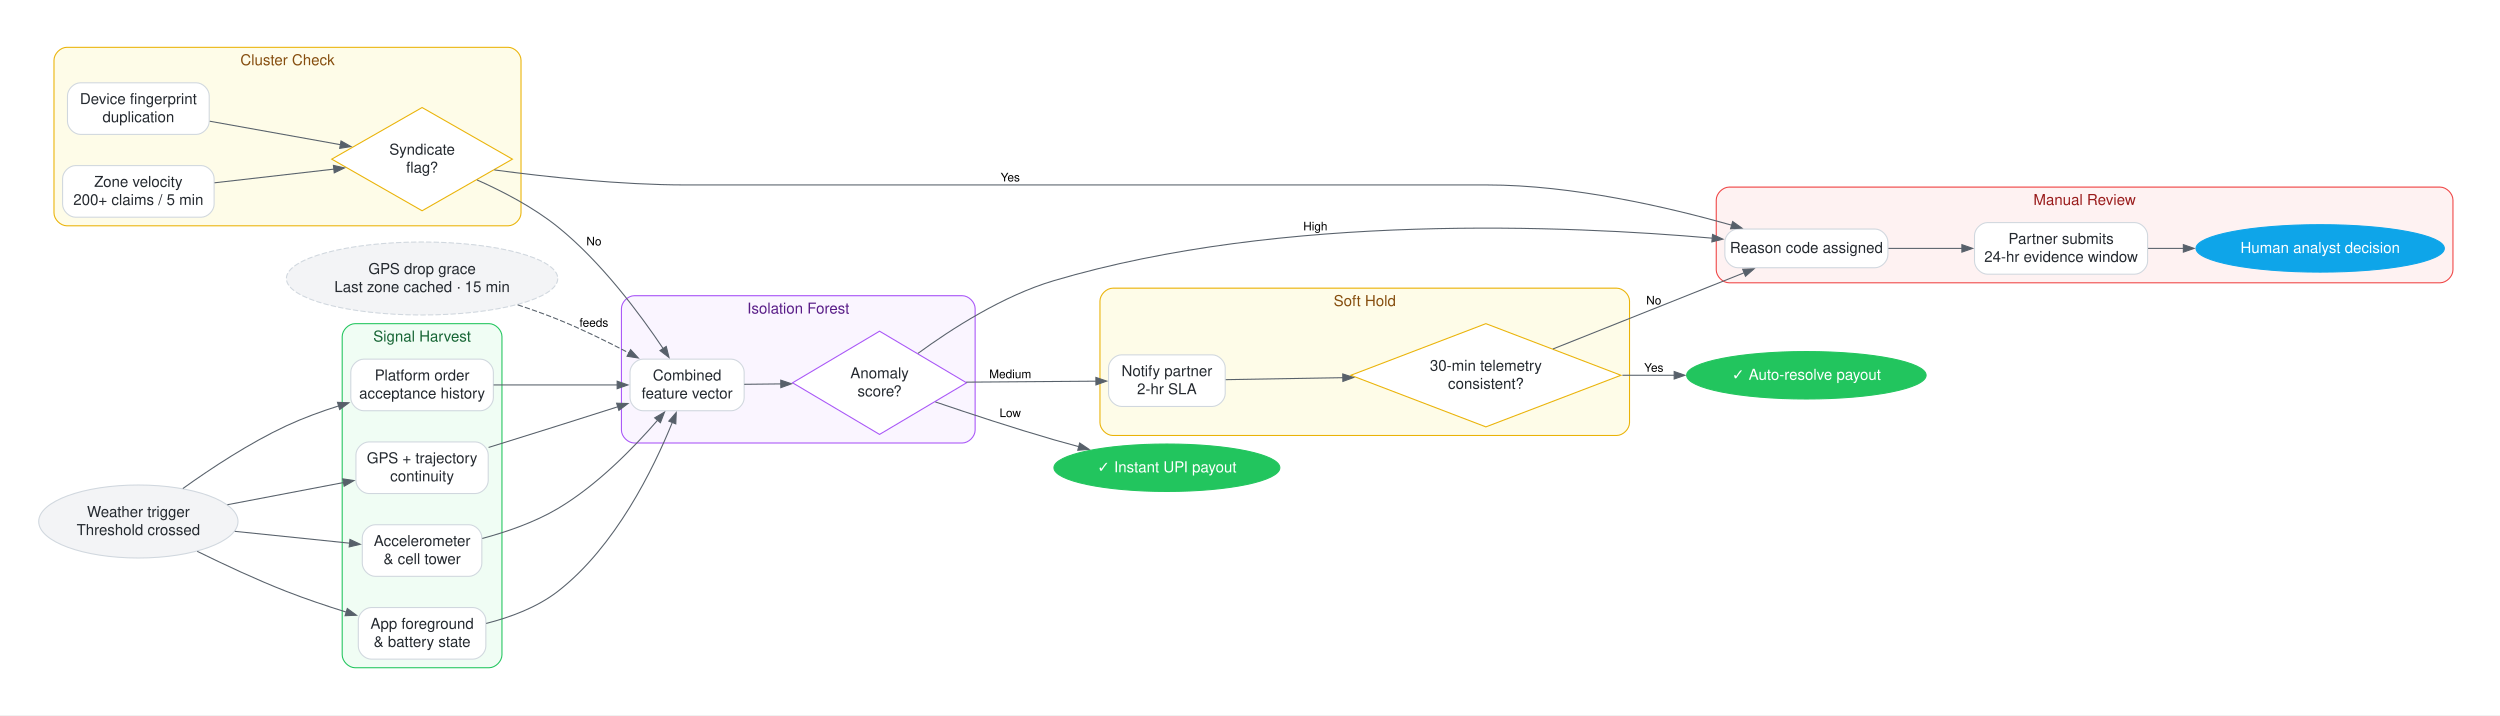
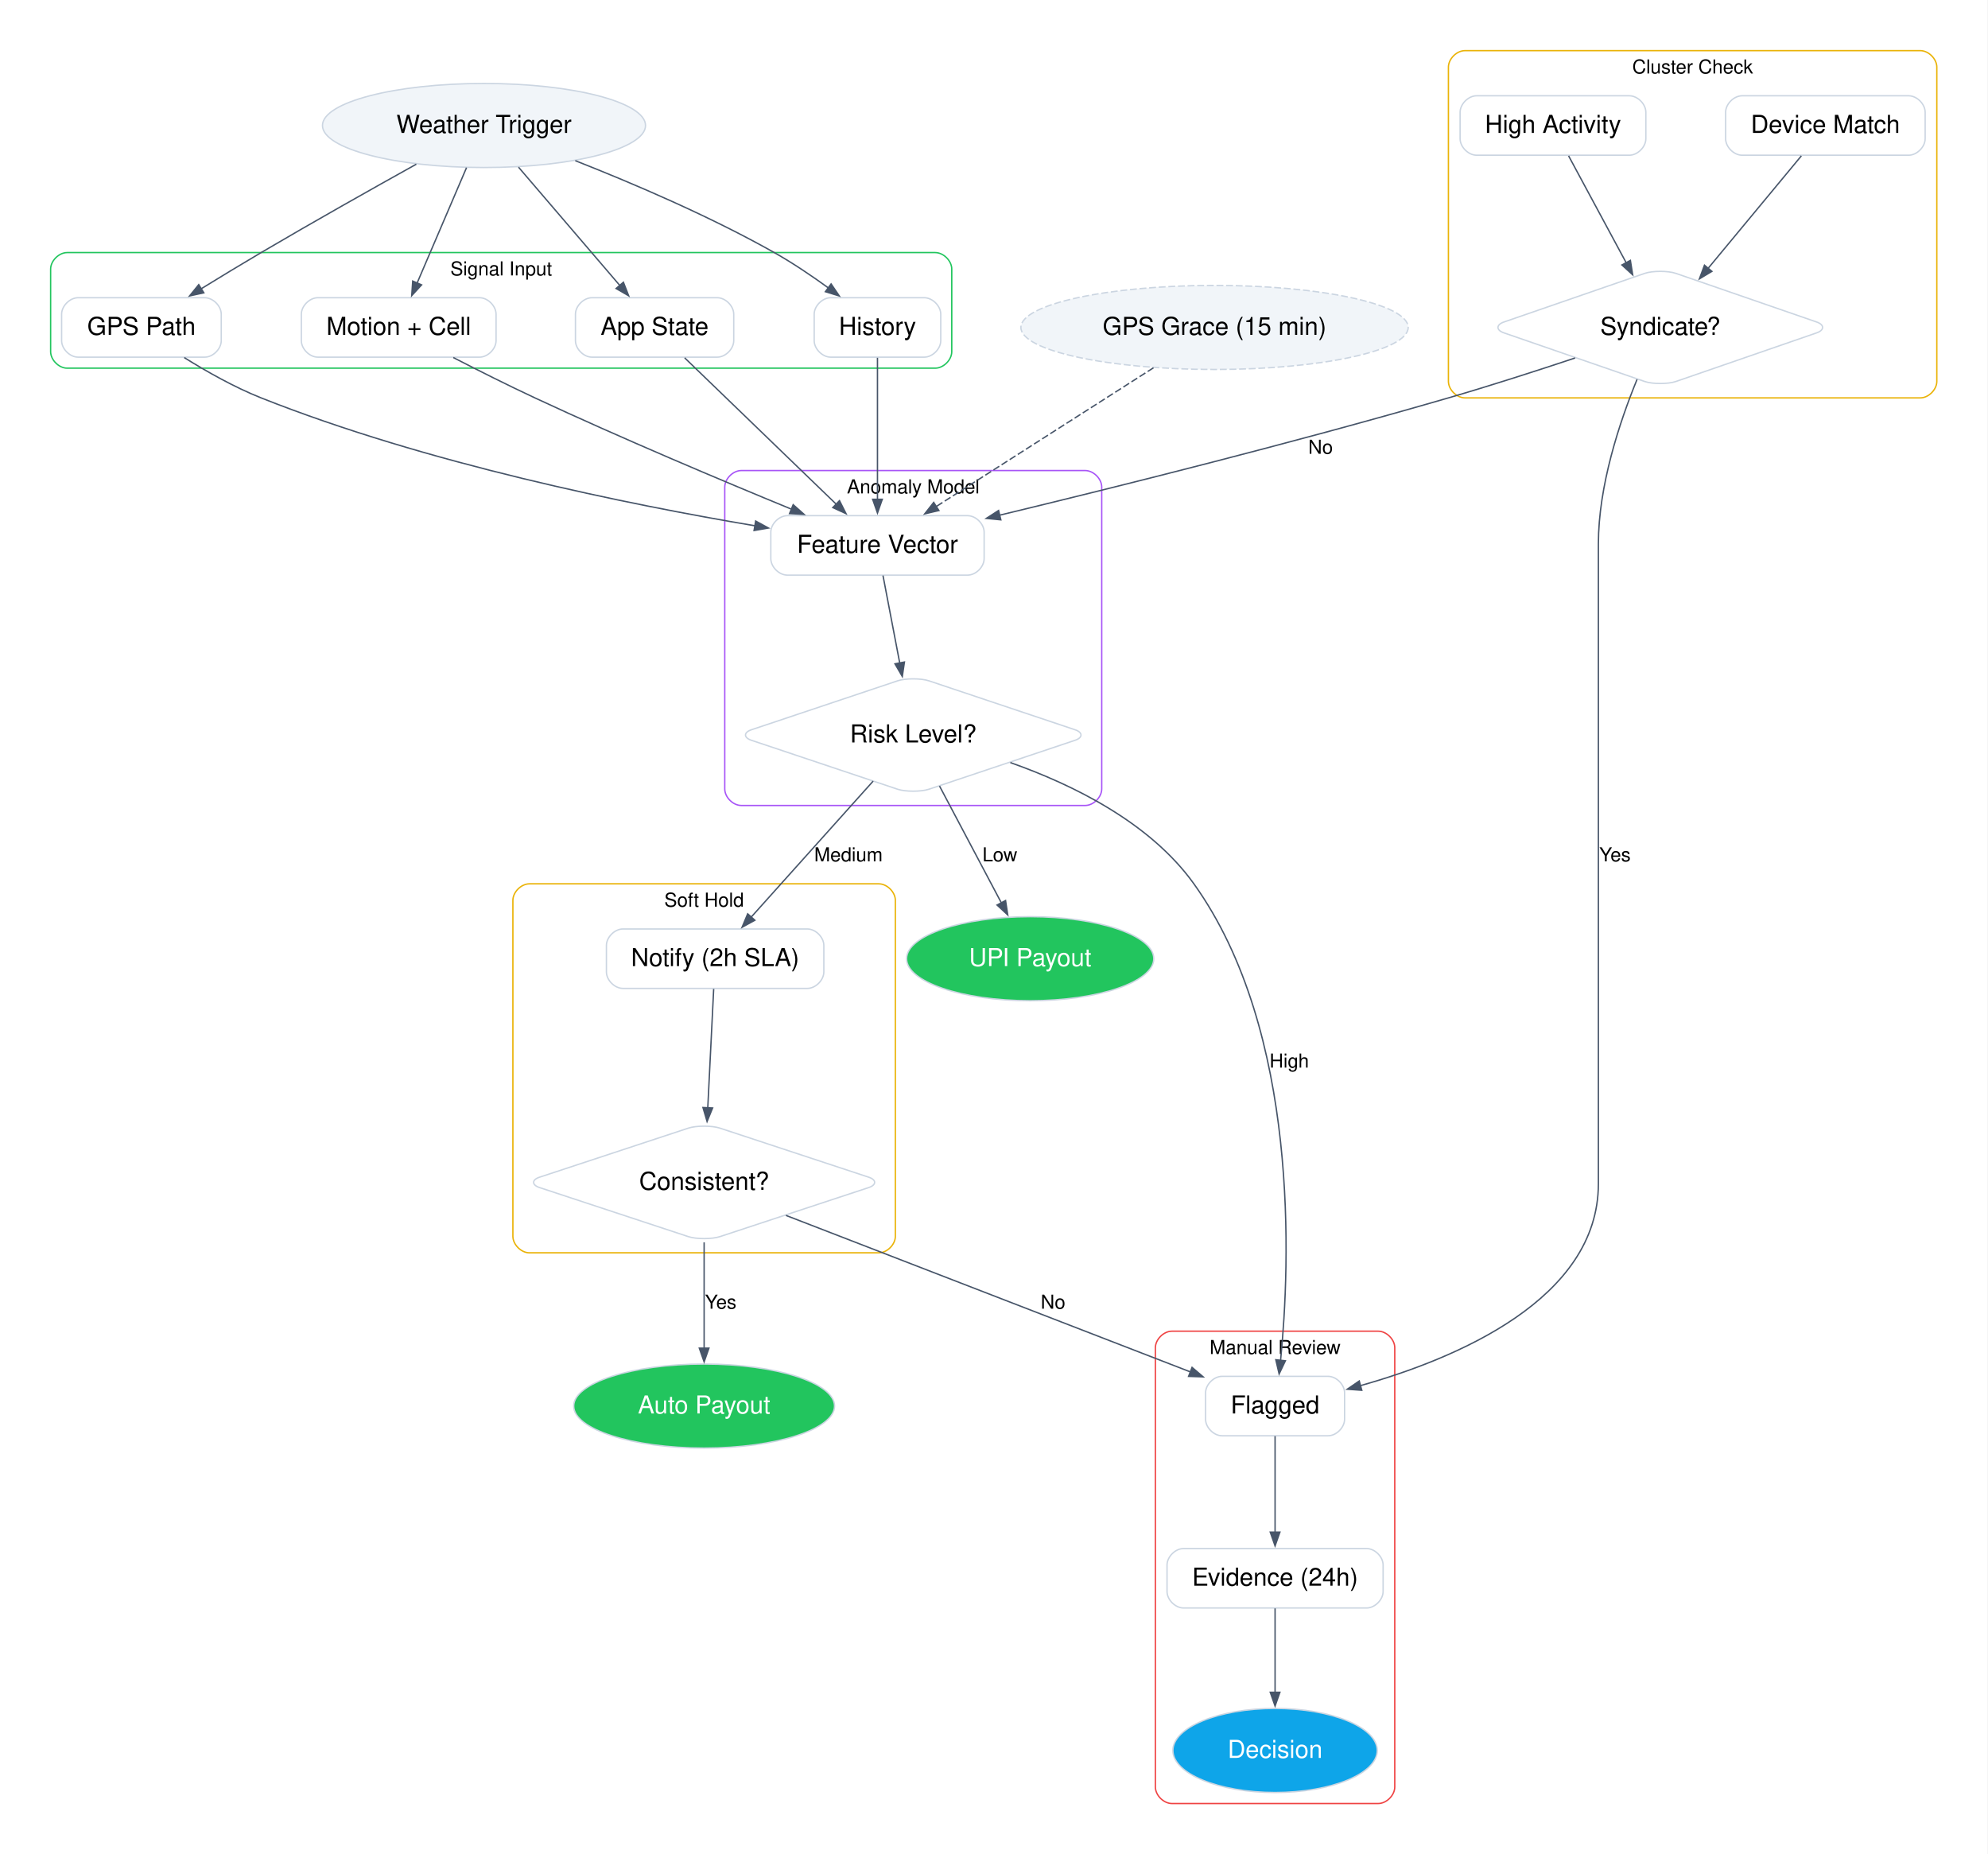
- <svg xmlns="http://www.w3.org/2000/svg" width="2325pt" height="665pt" viewBox="0.00 0.00 2325.00 665.00">
-   <g id="graph0" class="graph" transform="scale(1 1) rotate(0) translate(36 629)">
-     <polygon fill="white" stroke="none" points="-36,36 -36,-629 2289.25,-629 2289.25,36 -36,36" />
+ <svg xmlns="http://www.w3.org/2000/svg" width="1445pt" height="1347pt" viewBox="0.00 0.00 1445.00 1347.00">
+   <g id="graph0" class="graph" transform="scale(1 1) rotate(0) translate(28.8 1318.63)">
+     <polygon fill="white" stroke="none" points="-28.8,28.8 -28.8,-1318.63 1415.8,-1318.63 1415.8,28.8 -28.8,28.8" />
    <g id="clust1" class="cluster">
-       <path fill="#f0fdf4" stroke="#22c55e" d="M294.24,-8C294.24,-8 418.82,-8 418.82,-8 424.82,-8 430.82,-14 430.82,-20 430.82,-20 430.82,-316 430.82,-316 430.82,-322 424.82,-328 418.82,-328 418.82,-328 294.24,-328 294.24,-328 288.24,-328 282.24,-322 282.24,-316 282.24,-316 282.24,-20 282.24,-20 282.24,-14 288.24,-8 294.24,-8" />
-       <text xml:space="preserve" text-anchor="middle" x="356.53" y="-311.4" font-family="Helvetica,Arial,sans-serif" font-size="14.00" fill="#166534">Signal Harvest</text>
+       <path fill="none" stroke="#22c55e" d="M20,-1051.08C20,-1051.08 651,-1051.08 651,-1051.08 657,-1051.08 663,-1057.08 663,-1063.08 663,-1063.08 663,-1123.08 663,-1123.08 663,-1129.08 657,-1135.08 651,-1135.08 651,-1135.08 20,-1135.08 20,-1135.08 14,-1135.08 8,-1129.08 8,-1123.08 8,-1123.08 8,-1063.08 8,-1063.08 8,-1057.08 14,-1051.08 20,-1051.08" />
+       <text xml:space="preserve" text-anchor="middle" x="335.5" y="-1118.48" font-family="Helvetica,sans-Serif" font-size="14.00">Signal Input</text>
    </g>
    <g id="clust2" class="cluster">
-       <path fill="#fefce8" stroke="#eab308" d="M26.21,-419C26.21,-419 436.54,-419 436.54,-419 442.54,-419 448.54,-425 448.54,-431 448.54,-431 448.54,-573 448.54,-573 448.54,-579 442.54,-585 436.54,-585 436.54,-585 26.21,-585 26.21,-585 20.21,-585 14.21,-579 14.21,-573 14.21,-573 14.21,-431 14.21,-431 14.21,-425 20.21,-419 26.21,-419" />
-       <text xml:space="preserve" text-anchor="middle" x="231.38" y="-568.4" font-family="Helvetica,Arial,sans-serif" font-size="14.00" fill="#854d0e">Cluster Check</text>
+       <path fill="none" stroke="#eab308" d="M1036,-1029.48C1036,-1029.48 1367,-1029.48 1367,-1029.48 1373,-1029.48 1379,-1035.48 1379,-1041.48 1379,-1041.48 1379,-1269.83 1379,-1269.83 1379,-1275.83 1373,-1281.83 1367,-1281.83 1367,-1281.83 1036,-1281.83 1036,-1281.83 1030,-1281.83 1024,-1275.83 1024,-1269.83 1024,-1269.83 1024,-1041.48 1024,-1041.48 1024,-1035.48 1030,-1029.48 1036,-1029.48" />
+       <text xml:space="preserve" text-anchor="middle" x="1201.5" y="-1265.23" font-family="Helvetica,sans-Serif" font-size="14.00">Cluster Check</text>
    </g>
    <g id="clust3" class="cluster">
-       <path fill="#faf5ff" stroke="#a855f7" d="M553.93,-217C553.93,-217 858.87,-217 858.87,-217 864.87,-217 870.87,-223 870.87,-229 870.87,-229 870.87,-342 870.87,-342 870.87,-348 864.87,-354 858.87,-354 858.87,-354 553.93,-354 553.93,-354 547.93,-354 541.93,-348 541.93,-342 541.93,-342 541.93,-229 541.93,-229 541.93,-223 547.93,-217 553.93,-217" />
-       <text xml:space="preserve" text-anchor="middle" x="706.4" y="-337.4" font-family="Helvetica,Arial,sans-serif" font-size="14.00" fill="#581c87">Isolation Forest</text>
+       <path fill="none" stroke="#a855f7" d="M510,-733.28C510,-733.28 760,-733.28 760,-733.28 766,-733.28 772,-739.28 772,-745.28 772,-745.28 772,-964.68 772,-964.68 772,-970.68 766,-976.68 760,-976.68 760,-976.68 510,-976.68 510,-976.68 504,-976.68 498,-970.68 498,-964.68 498,-964.68 498,-745.28 498,-745.28 498,-739.28 504,-733.28 510,-733.28" />
+       <text xml:space="preserve" text-anchor="middle" x="635" y="-960.08" font-family="Helvetica,sans-Serif" font-size="14.00">Anomaly Model</text>
    </g>
    <g id="clust4" class="cluster">
-       <path fill="#fefce8" stroke="#eab308" d="M998.96,-224C998.96,-224 1467.46,-224 1467.46,-224 1473.46,-224 1479.46,-230 1479.46,-236 1479.46,-236 1479.46,-349 1479.46,-349 1479.46,-355 1473.46,-361 1467.46,-361 1467.46,-361 998.96,-361 998.96,-361 992.96,-361 986.96,-355 986.96,-349 986.96,-349 986.96,-236 986.96,-236 986.96,-230 992.96,-224 998.96,-224" />
-       <text xml:space="preserve" text-anchor="middle" x="1233.21" y="-344.4" font-family="Helvetica,Arial,sans-serif" font-size="14.00" fill="#854d0e">Soft Hold</text>
+       <path fill="none" stroke="#eab308" d="M356,-408.19C356,-408.19 610,-408.19 610,-408.19 616,-408.19 622,-414.19 622,-420.19 622,-420.19 622,-664.34 622,-664.34 622,-670.34 616,-676.34 610,-676.34 610,-676.34 356,-676.34 356,-676.34 350,-676.34 344,-670.34 344,-664.34 344,-664.34 344,-420.19 344,-420.19 344,-414.19 350,-408.19 356,-408.19" />
+       <text xml:space="preserve" text-anchor="middle" x="483" y="-659.74" font-family="Helvetica,sans-Serif" font-size="14.00">Soft Hold</text>
    </g>
    <g id="clust5" class="cluster">
-       <path fill="#fef2f2" stroke="#ef4444" d="M1572.11,-366C1572.11,-366 2233.25,-366 2233.25,-366 2239.25,-366 2245.25,-372 2245.25,-378 2245.25,-378 2245.25,-443 2245.25,-443 2245.25,-449 2239.25,-455 2233.25,-455 2233.25,-455 1572.11,-455 1572.11,-455 1566.11,-455 1560.11,-449 1560.11,-443 1560.11,-443 1560.11,-378 1560.11,-378 1560.11,-372 1566.11,-366 1572.11,-366" />
-       <text xml:space="preserve" text-anchor="middle" x="1902.68" y="-438.4" font-family="Helvetica,Arial,sans-serif" font-size="14.00" fill="#991b1b">Manual Review</text>
+       <path fill="none" stroke="#ef4444" d="M823,-8C823,-8 973,-8 973,-8 979,-8 985,-14 985,-20 985,-20 985,-339.24 985,-339.24 985,-345.24 979,-351.24 973,-351.24 973,-351.24 823,-351.24 823,-351.24 817,-351.24 811,-345.24 811,-339.24 811,-339.24 811,-20 811,-20 811,-14 817,-8 823,-8" />
+       <text xml:space="preserve" text-anchor="middle" x="898" y="-334.64" font-family="Helvetica,sans-Serif" font-size="14.00">Manual Review</text>
    </g>
    <g id="node1" class="node">
-       <ellipse fill="#f3f4f6" stroke="#d0d7de" cx="92.67" cy="-144" rx="92.67" ry="33.94" />
-       <text xml:space="preserve" text-anchor="middle" x="92.67" y="-148.2" font-family="Helvetica,Arial,sans-serif" font-size="14.00" fill="#24292f">Weather trigger</text>
-       <text xml:space="preserve" text-anchor="middle" x="92.67" y="-131.4" font-family="Helvetica,Arial,sans-serif" font-size="14.00" fill="#24292f">Threshold crossed</text>
+       <ellipse fill="#f1f5f9" stroke="#cbd5e1" cx="323" cy="-1227.43" rx="117.41" ry="30.55" />
+       <text xml:space="preserve" text-anchor="middle" x="323" y="-1222.03" font-family="Helvetica,sans-Serif" font-size="18.00">Weather Trigger</text>
    </g>
    <g id="node3" class="node">
-       <path fill="#ffffff" stroke="#d0d7de" d="M406.04,-218C406.04,-218 307.02,-218 307.02,-218 301.02,-218 295.02,-212 295.02,-206 295.02,-206 295.02,-182 295.02,-182 295.02,-176 301.02,-170 307.02,-170 307.02,-170 406.04,-170 406.04,-170 412.04,-170 418.04,-176 418.04,-182 418.04,-182 418.04,-206 418.04,-206 418.04,-212 412.04,-218 406.04,-218" />
-       <text xml:space="preserve" text-anchor="middle" x="356.53" y="-198.2" font-family="Helvetica,Arial,sans-serif" font-size="14.00" fill="#24292f">GPS + trajectory</text>
-       <text xml:space="preserve" text-anchor="middle" x="356.53" y="-181.4" font-family="Helvetica,Arial,sans-serif" font-size="14.00" fill="#24292f">continuity</text>
+       <path fill="#ffffff" stroke="#cbd5e1" d="M120.02,-1102.28C120.02,-1102.28 27.98,-1102.28 27.98,-1102.28 21.98,-1102.28 15.98,-1096.28 15.98,-1090.28 15.98,-1090.28 15.98,-1071.08 15.98,-1071.08 15.98,-1065.08 21.98,-1059.08 27.98,-1059.08 27.98,-1059.08 120.02,-1059.08 120.02,-1059.08 126.02,-1059.08 132.02,-1065.08 132.02,-1071.08 132.02,-1071.08 132.02,-1090.28 132.02,-1090.28 132.02,-1096.28 126.02,-1102.28 120.02,-1102.28" />
+       <text xml:space="preserve" text-anchor="middle" x="74" y="-1075.28" font-family="Helvetica,sans-Serif" font-size="18.00">GPS Path</text>
    </g>
    <g id="edge1" class="edge">
-       <path fill="none" stroke="#57606a" d="M175.45,-159.61C210.1,-166.23 250.12,-173.87 283.62,-180.27" />
-       <polygon fill="#57606a" stroke="#57606a" points="282.75,-183.67 293.23,-182.1 284.06,-176.79 282.75,-183.67" />
+       <path fill="none" stroke="#475569" d="M273.81,-1199.32C241.56,-1181.39 198.57,-1157.19 161,-1135.08 146.74,-1126.69 131.32,-1117.32 117.47,-1108.8" />
+       <polygon fill="#475569" stroke="#475569" points="119.34,-1105.84 108.99,-1103.57 115.66,-1111.8 119.34,-1105.84" />
    </g>
    <g id="node4" class="node">
-       <path fill="#ffffff" stroke="#d0d7de" d="M400.12,-141C400.12,-141 312.94,-141 312.94,-141 306.94,-141 300.94,-135 300.94,-129 300.94,-129 300.94,-105 300.94,-105 300.94,-99 306.94,-93 312.94,-93 312.94,-93 400.12,-93 400.12,-93 406.12,-93 412.12,-99 412.12,-105 412.12,-105 412.12,-129 412.12,-129 412.12,-135 406.12,-141 400.12,-141" />
-       <text xml:space="preserve" text-anchor="middle" x="356.53" y="-121.2" font-family="Helvetica,Arial,sans-serif" font-size="14.00" fill="#24292f">Accelerometer</text>
-       <text xml:space="preserve" text-anchor="middle" x="356.53" y="-104.4" font-family="Helvetica,Arial,sans-serif" font-size="14.00" fill="#24292f">&amp; cell tower</text>
+       <path fill="#ffffff" stroke="#cbd5e1" d="M319.77,-1102.28C319.77,-1102.28 202.23,-1102.28 202.23,-1102.28 196.23,-1102.28 190.23,-1096.28 190.23,-1090.28 190.23,-1090.28 190.23,-1071.08 190.23,-1071.08 190.23,-1065.08 196.23,-1059.08 202.23,-1059.08 202.23,-1059.08 319.77,-1059.08 319.77,-1059.08 325.77,-1059.08 331.77,-1065.08 331.77,-1071.08 331.77,-1071.08 331.77,-1090.28 331.77,-1090.28 331.77,-1096.28 325.77,-1102.28 319.77,-1102.28" />
+       <text xml:space="preserve" text-anchor="middle" x="261" y="-1075.28" font-family="Helvetica,sans-Serif" font-size="18.00">Motion + Cell</text>
    </g>
    <g id="edge2" class="edge">
-       <path fill="none" stroke="#57606a" d="M182.32,-134.86C217.36,-131.25 256.93,-127.17 289.39,-123.82" />
-       <polygon fill="#57606a" stroke="#57606a" points="289.46,-127.33 299.05,-122.82 288.74,-120.37 289.46,-127.33" />
+       <path fill="none" stroke="#475569" d="M310.3,-1196.79C299.81,-1172.29 284.96,-1137.62 274.3,-1112.74" />
+       <polygon fill="#475569" stroke="#475569" points="277.63,-1111.61 270.47,-1103.8 271.19,-1114.37 277.63,-1111.61" />
    </g>
    <g id="node5" class="node">
-       <path fill="#ffffff" stroke="#d0d7de" d="M403.84,-64C403.84,-64 309.22,-64 309.22,-64 303.22,-64 297.22,-58 297.22,-52 297.22,-52 297.22,-28 297.22,-28 297.22,-22 303.22,-16 309.22,-16 309.22,-16 403.84,-16 403.84,-16 409.84,-16 415.84,-22 415.84,-28 415.84,-28 415.84,-52 415.84,-52 415.84,-58 409.84,-64 403.84,-64" />
-       <text xml:space="preserve" text-anchor="middle" x="356.53" y="-44.2" font-family="Helvetica,Arial,sans-serif" font-size="14.00" fill="#24292f">App foreground</text>
-       <text xml:space="preserve" text-anchor="middle" x="356.53" y="-27.4" font-family="Helvetica,Arial,sans-serif" font-size="14.00" fill="#24292f">&amp; battery state</text>
+       <path fill="#ffffff" stroke="#cbd5e1" d="M492.53,-1102.28C492.53,-1102.28 401.47,-1102.28 401.47,-1102.28 395.47,-1102.28 389.47,-1096.28 389.47,-1090.28 389.47,-1090.28 389.47,-1071.08 389.47,-1071.08 389.47,-1065.08 395.47,-1059.08 401.47,-1059.08 401.47,-1059.08 492.53,-1059.08 492.53,-1059.08 498.53,-1059.08 504.53,-1065.08 504.53,-1071.08 504.53,-1071.08 504.53,-1090.28 504.53,-1090.28 504.53,-1096.28 498.53,-1102.28 492.53,-1102.28" />
+       <text xml:space="preserve" text-anchor="middle" x="447" y="-1075.28" font-family="Helvetica,sans-Serif" font-size="18.00">App State</text>
    </g>
    <g id="edge3" class="edge">
-       <path fill="none" stroke="#57606a" d="M147.42,-116.26C172.29,-104 202.44,-89.91 230.34,-79 248.15,-72.03 267.76,-65.43 286.07,-59.72" />
-       <polygon fill="#57606a" stroke="#57606a" points="286.99,-63.09 295.52,-56.81 284.94,-56.4 286.99,-63.09" />
+       <path fill="none" stroke="#475569" d="M348.09,-1197.14C369.52,-1172.12 400.2,-1136.31 421.69,-1111.22" />
+       <polygon fill="#475569" stroke="#475569" points="424.33,-1113.53 428.17,-1103.66 419.01,-1108.97 424.33,-1113.53" />
    </g>
    <g id="node6" class="node">
-       <path fill="#ffffff" stroke="#d0d7de" d="M410.82,-295C410.82,-295 302.24,-295 302.24,-295 296.24,-295 290.24,-289 290.24,-283 290.24,-283 290.24,-259 290.24,-259 290.24,-253 296.24,-247 302.24,-247 302.24,-247 410.82,-247 410.82,-247 416.82,-247 422.82,-253 422.82,-259 422.82,-259 422.82,-283 422.82,-283 422.82,-289 416.82,-295 410.82,-295" />
-       <text xml:space="preserve" text-anchor="middle" x="356.53" y="-275.2" font-family="Helvetica,Arial,sans-serif" font-size="14.00" fill="#24292f">Platform order</text>
-       <text xml:space="preserve" text-anchor="middle" x="356.53" y="-258.4" font-family="Helvetica,Arial,sans-serif" font-size="14.00" fill="#24292f">acceptance history</text>
+       <path fill="#ffffff" stroke="#cbd5e1" d="M643,-1102.28C643,-1102.28 575,-1102.28 575,-1102.28 569,-1102.28 563,-1096.28 563,-1090.28 563,-1090.28 563,-1071.08 563,-1071.08 563,-1065.08 569,-1059.08 575,-1059.08 575,-1059.08 643,-1059.08 643,-1059.08 649,-1059.08 655,-1065.08 655,-1071.08 655,-1071.08 655,-1090.28 655,-1090.28 655,-1096.28 649,-1102.28 643,-1102.28" />
+       <text xml:space="preserve" text-anchor="middle" x="609" y="-1075.28" font-family="Helvetica,sans-Serif" font-size="18.00">History</text>
    </g>
    <g id="edge4" class="edge">
-       <path fill="none" stroke="#57606a" d="M134.06,-174.67C160.38,-193.52 196.07,-217.04 230.34,-233 245.71,-240.16 262.76,-246.38 279.2,-251.59" />
-       <polygon fill="#57606a" stroke="#57606a" points="277.86,-254.84 288.45,-254.43 279.92,-248.15 277.86,-254.84" />
+       <path fill="none" stroke="#475569" d="M389.35,-1201.87C431.79,-1185.16 487.41,-1161.36 534,-1135.08 547.42,-1127.51 561.37,-1118.07 573.55,-1109.23" />
+       <polygon fill="#475569" stroke="#475569" points="575.3,-1112.3 581.26,-1103.54 571.14,-1106.67 575.3,-1112.3" />
    </g>
    <g id="node2" class="node">
-       <ellipse fill="#f3f4f6" stroke="#d0d7de" stroke-dasharray="5,2" cx="356.53" cy="-370" rx="126.19" ry="33.94" />
-       <text xml:space="preserve" text-anchor="middle" x="356.53" y="-374.2" font-family="Helvetica,Arial,sans-serif" font-size="14.00" fill="#24292f">GPS drop grace</text>
-       <text xml:space="preserve" text-anchor="middle" x="356.53" y="-357.4" font-family="Helvetica,Arial,sans-serif" font-size="14.00" fill="#24292f">Last zone cached · 15 min</text>
+       <ellipse fill="#f1f5f9" stroke="#cbd5e1" stroke-dasharray="5,2" cx="854" cy="-1080.68" rx="140.75" ry="30.55" />
+       <text xml:space="preserve" text-anchor="middle" x="854" y="-1075.28" font-family="Helvetica,sans-Serif" font-size="18.00">GPS Grace (15 min)</text>
    </g>
    <g id="node10" class="node">
-       <path fill="#ffffff" stroke="#d0d7de" d="M644.07,-295C644.07,-295 561.93,-295 561.93,-295 555.93,-295 549.93,-289 549.93,-283 549.93,-283 549.93,-259 549.93,-259 549.93,-253 555.93,-247 561.93,-247 561.93,-247 644.07,-247 644.07,-247 650.07,-247 656.07,-253 656.07,-259 656.07,-259 656.07,-283 656.07,-283 656.07,-289 650.07,-295 644.07,-295" />
-       <text xml:space="preserve" text-anchor="middle" x="603" y="-275.2" font-family="Helvetica,Arial,sans-serif" font-size="14.00" fill="#24292f">Combined</text>
-       <text xml:space="preserve" text-anchor="middle" x="603" y="-258.4" font-family="Helvetica,Arial,sans-serif" font-size="14.00" fill="#24292f">feature vector</text>
+       <path fill="#ffffff" stroke="#cbd5e1" d="M674.53,-943.88C674.53,-943.88 543.47,-943.88 543.47,-943.88 537.47,-943.88 531.47,-937.88 531.47,-931.88 531.47,-931.88 531.47,-912.68 531.47,-912.68 531.47,-906.68 537.47,-900.68 543.47,-900.68 543.47,-900.68 674.53,-900.68 674.53,-900.68 680.53,-900.68 686.53,-906.68 686.53,-912.68 686.53,-912.68 686.53,-931.88 686.53,-931.88 686.53,-937.88 680.53,-943.88 674.53,-943.88" />
+       <text xml:space="preserve" text-anchor="middle" x="609" y="-916.88" font-family="Helvetica,sans-Serif" font-size="18.00">Feature Vector</text>
    </g>
    <g id="edge13" class="edge">
-       <path fill="none" stroke="#57606a" stroke-dasharray="5,2" d="M445.44,-345.49C458.08,-341.34 470.82,-336.8 482.72,-332 504.96,-323.02 528.62,-311.39 548.97,-300.69" />
-       <polygon fill="#57606a" stroke="#57606a" points="550.45,-303.86 557.63,-296.07 547.16,-297.68 550.45,-303.86" />
-       <text xml:space="preserve" text-anchor="middle" x="516.33" y="-325.12" font-family="Helvetica,Arial,sans-serif" font-size="11.00">feeds</text>
+       <path fill="none" stroke="#475569" stroke-dasharray="5,2" d="M809.63,-1051.36C764.76,-1022.72 695.89,-978.75 651.65,-950.51" />
+       <polygon fill="#475569" stroke="#475569" points="653.64,-947.63 643.33,-945.2 649.87,-953.53 653.64,-947.63" />
    </g>
    <g id="edge9" class="edge">
-       <path fill="none" stroke="#57606a" d="M418.37,-212.87C438.83,-219.23 461.77,-226.4 482.72,-233 500.92,-238.73 520.66,-245 538.75,-250.77" />
-       <polygon fill="#57606a" stroke="#57606a" points="537.44,-254.02 548.03,-253.73 539.57,-247.35 537.44,-254.02" />
+       <path fill="none" stroke="#475569" d="M105.11,-1058.77C121.22,-1048.72 141.55,-1037.21 161,-1029.48 280.99,-981.83 427.9,-952.03 520,-936.53" />
+       <polygon fill="#475569" stroke="#475569" points="520.45,-940 529.74,-934.91 519.3,-933.1 520.45,-940" />
    </g>
    <g id="edge10" class="edge">
-       <path fill="none" stroke="#57606a" d="M412.53,-128.22C435.27,-134.33 461.27,-143.3 482.72,-156 519.26,-177.63 553.31,-212.55 575.6,-238.24" />
-       <polygon fill="#57606a" stroke="#57606a" points="572.85,-240.41 582,-245.75 578.18,-235.87 572.85,-240.41" />
+       <path fill="none" stroke="#475569" d="M300.69,-1058.8C318.66,-1049.54 340.26,-1038.68 360,-1029.48 422.83,-1000.19 495.93,-969.4 546.6,-948.56" />
+       <polygon fill="#475569" stroke="#475569" points="547.73,-951.87 555.66,-944.84 545.08,-945.4 547.73,-951.87" />
    </g>
    <g id="edge11" class="edge">
-       <path fill="none" stroke="#57606a" d="M416.13,-49.19C438.66,-54.92 463.55,-64.16 482.72,-79 536.26,-120.42 571.8,-193.18 589.29,-236.25" />
-       <polygon fill="#57606a" stroke="#57606a" points="585.97,-237.36 592.9,-245.38 592.48,-234.79 585.97,-237.36" />
+       <path fill="none" stroke="#475569" d="M468.85,-1058.59C497.31,-1031.11 547.2,-982.95 579.14,-952.11" />
+       <polygon fill="#475569" stroke="#475569" points="581.39,-954.8 586.15,-945.34 576.53,-949.77 581.39,-954.8" />
    </g>
    <g id="edge12" class="edge">
-       <path fill="none" stroke="#57606a" d="M423.04,-271C458.78,-271 502.82,-271 538.27,-271" />
-       <polygon fill="#57606a" stroke="#57606a" points="537.95,-274.5 547.95,-271 537.95,-267.5 537.95,-274.5" />
+       <path fill="none" stroke="#475569" d="M609,-1058.59C609,-1032.16 609,-986.61 609,-955.73" />
+       <polygon fill="#475569" stroke="#475569" points="612.5,-955.8 609,-945.8 605.5,-955.8 612.5,-955.8" />
    </g>
    <g id="node7" class="node">
-       <path fill="#ffffff" stroke="#d0d7de" d="M151.12,-475C151.12,-475 34.21,-475 34.21,-475 28.21,-475 22.21,-469 22.21,-463 22.21,-463 22.21,-439 22.21,-439 22.21,-433 28.21,-427 34.21,-427 34.21,-427 151.12,-427 151.12,-427 157.12,-427 163.12,-433 163.12,-439 163.12,-439 163.12,-463 163.12,-463 163.12,-469 157.12,-475 151.12,-475" />
-       <text xml:space="preserve" text-anchor="middle" x="92.67" y="-455.2" font-family="Helvetica,Arial,sans-serif" font-size="14.00" fill="#24292f">Zone velocity</text>
-       <text xml:space="preserve" text-anchor="middle" x="92.67" y="-438.4" font-family="Helvetica,Arial,sans-serif" font-size="14.00" fill="#24292f">200+ claims / 5 min</text>
+       <path fill="#ffffff" stroke="#cbd5e1" d="M1155.51,-1249.03C1155.51,-1249.03 1044.49,-1249.03 1044.49,-1249.03 1038.49,-1249.03 1032.49,-1243.03 1032.49,-1237.03 1032.49,-1237.03 1032.49,-1217.83 1032.49,-1217.83 1032.49,-1211.83 1038.49,-1205.83 1044.49,-1205.83 1044.49,-1205.83 1155.51,-1205.83 1155.51,-1205.83 1161.51,-1205.83 1167.51,-1211.83 1167.51,-1217.83 1167.51,-1217.83 1167.51,-1237.03 1167.51,-1237.03 1167.51,-1243.03 1161.51,-1249.03 1155.51,-1249.03" />
+       <text xml:space="preserve" text-anchor="middle" x="1100" y="-1222.03" font-family="Helvetica,sans-Serif" font-size="18.00">High Activity</text>
    </g>
    <g id="node9" class="node">
-       <polygon fill="#ffffff" stroke="#eab308" points="356.53,-529 272.52,-481 356.53,-433 440.54,-481 356.53,-529" />
-       <text xml:space="preserve" text-anchor="middle" x="356.53" y="-485.2" font-family="Helvetica,Arial,sans-serif" font-size="14.00" fill="#24292f">Syndicate</text>
-       <text xml:space="preserve" text-anchor="middle" x="356.53" y="-468.4" font-family="Helvetica,Arial,sans-serif" font-size="14.00" fill="#24292f">flag?</text>
+       <path fill="#ffffff" stroke="#cbd5e1" d="M1166.66,-1119.96C1166.66,-1119.96 1064.28,-1084.6 1064.28,-1084.6 1058.61,-1082.64 1058.61,-1078.72 1064.28,-1076.76 1064.28,-1076.76 1166.66,-1041.4 1166.66,-1041.4 1172.33,-1039.44 1183.67,-1039.44 1189.34,-1041.4 1189.34,-1041.4 1291.72,-1076.76 1291.72,-1076.76 1297.39,-1078.72 1297.39,-1082.64 1291.72,-1084.6 1291.72,-1084.6 1189.34,-1119.96 1189.34,-1119.96 1183.67,-1121.92 1172.33,-1121.92 1166.66,-1119.96" />
+       <text xml:space="preserve" text-anchor="middle" x="1178" y="-1075.28" font-family="Helvetica,sans-Serif" font-size="18.00">Syndicate?</text>
    </g>
    <g id="edge5" class="edge">
-       <path fill="none" stroke="#57606a" d="M163.5,-459C197.68,-462.92 239.02,-467.65 274.57,-471.72" />
-       <polygon fill="#57606a" stroke="#57606a" points="274.06,-475.19 284.39,-472.85 274.85,-468.23 274.06,-475.19" />
+       <path fill="none" stroke="#475569" d="M1111.34,-1205.38C1122.27,-1185.1 1139.17,-1153.74 1153.22,-1127.67" />
+       <polygon fill="#475569" stroke="#475569" points="1156.26,-1129.4 1157.92,-1118.94 1150.1,-1126.08 1156.26,-1129.4" />
    </g>
    <g id="node8" class="node">
-       <path fill="#ffffff" stroke="#d0d7de" d="M146.57,-552C146.57,-552 38.76,-552 38.76,-552 32.76,-552 26.76,-546 26.76,-540 26.76,-540 26.76,-516 26.76,-516 26.76,-510 32.76,-504 38.76,-504 38.76,-504 146.57,-504 146.57,-504 152.57,-504 158.57,-510 158.57,-516 158.57,-516 158.57,-540 158.57,-540 158.57,-546 152.57,-552 146.57,-552" />
-       <text xml:space="preserve" text-anchor="middle" x="92.67" y="-532.2" font-family="Helvetica,Arial,sans-serif" font-size="14.00" fill="#24292f">Device fingerprint</text>
-       <text xml:space="preserve" text-anchor="middle" x="92.67" y="-515.4" font-family="Helvetica,Arial,sans-serif" font-size="14.00" fill="#24292f">duplication</text>
+       <path fill="#ffffff" stroke="#cbd5e1" d="M1358.52,-1249.03C1358.52,-1249.03 1237.48,-1249.03 1237.48,-1249.03 1231.48,-1249.03 1225.48,-1243.03 1225.48,-1237.03 1225.48,-1237.03 1225.48,-1217.83 1225.48,-1217.83 1225.48,-1211.83 1231.48,-1205.83 1237.48,-1205.83 1237.48,-1205.83 1358.52,-1205.83 1358.52,-1205.83 1364.52,-1205.83 1370.52,-1211.83 1370.52,-1217.83 1370.52,-1217.83 1370.52,-1237.03 1370.52,-1237.03 1370.52,-1243.03 1364.52,-1249.03 1358.52,-1249.03" />
+       <text xml:space="preserve" text-anchor="middle" x="1298" y="-1222.03" font-family="Helvetica,sans-Serif" font-size="18.00">Device Match</text>
    </g>
    <g id="edge6" class="edge">
-       <path fill="none" stroke="#57606a" d="M159.07,-516.26C196.02,-509.63 242.36,-501.31 280.74,-494.42" />
-       <polygon fill="#57606a" stroke="#57606a" points="281.15,-497.91 290.37,-492.69 279.91,-491.02 281.15,-497.91" />
+       <path fill="none" stroke="#475569" d="M1280.55,-1205.38C1262.86,-1184.04 1234.99,-1150.42 1212.76,-1123.62" />
+       <polygon fill="#475569" stroke="#475569" points="1215.51,-1121.44 1206.43,-1115.98 1210.12,-1125.91 1215.51,-1121.44" />
    </g>
    <g id="edge7" class="edge">
-       <path fill="none" stroke="#57606a" d="M407.64,-461.65C431.77,-450.92 460.26,-436.08 482.72,-418 523.21,-385.41 559.19,-336.99 580.79,-304.73" />
-       <polygon fill="#57606a" stroke="#57606a" points="583.61,-306.82 586.18,-296.54 577.76,-302.97 583.61,-306.82" />
-       <text xml:space="preserve" text-anchor="middle" x="516.33" y="-400.75" font-family="Helvetica,Arial,sans-serif" font-size="11.00">No</text>
+       <path fill="none" stroke="#475569" d="M1116.09,-1058.49C1088.1,-1049.17 1054.51,-1038.35 1024,-1029.48 912.25,-997.01 782.07,-964.56 697.73,-944.23" />
+       <polygon fill="#475569" stroke="#475569" points="698.67,-940.86 688.13,-941.92 697.03,-947.66 698.67,-940.86" />
+       <text xml:space="preserve" text-anchor="middle" x="931.07" y="-988.88" font-family="Helvetica,sans-Serif" font-size="14.00">No</text>
    </g>
    <g id="node14" class="node">
-       <path fill="#ffffff" stroke="#d0d7de" d="M1707.76,-416C1707.76,-416 1580.11,-416 1580.11,-416 1574.11,-416 1568.11,-410 1568.11,-404 1568.11,-404 1568.11,-392 1568.11,-392 1568.11,-386 1574.11,-380 1580.11,-380 1580.11,-380 1707.76,-380 1707.76,-380 1713.76,-380 1719.76,-386 1719.76,-392 1719.76,-392 1719.76,-404 1719.76,-404 1719.76,-410 1713.76,-416 1707.76,-416" />
-       <text xml:space="preserve" text-anchor="middle" x="1643.93" y="-393.8" font-family="Helvetica,Arial,sans-serif" font-size="14.00" fill="#24292f">Reason code assigned</text>
+       <path fill="#ffffff" stroke="#cbd5e1" d="M936.52,-318.44C936.52,-318.44 859.48,-318.44 859.48,-318.44 853.48,-318.44 847.48,-312.44 847.48,-306.44 847.48,-306.44 847.48,-287.24 847.48,-287.24 847.48,-281.24 853.48,-275.24 859.48,-275.24 859.48,-275.24 936.52,-275.24 936.52,-275.24 942.52,-275.24 948.52,-281.24 948.52,-287.24 948.52,-287.24 948.52,-306.44 948.52,-306.44 948.52,-312.44 942.52,-318.44 936.52,-318.44" />
+       <text xml:space="preserve" text-anchor="middle" x="898" y="-291.44" font-family="Helvetica,sans-Serif" font-size="18.00">Flagged</text>
    </g>
    <g id="edge8" class="edge">
-       <path fill="none" stroke="#57606a" d="M423.76,-470.96C472.85,-464.38 541.44,-457 602,-457 602,-457 602,-457 1346.86,-457 1426.17,-457 1515.18,-436.38 1574.7,-419.52" />
-       <polygon fill="#57606a" stroke="#57606a" points="1575.37,-422.97 1584.01,-416.84 1573.43,-416.25 1575.37,-422.97" />
-       <text xml:space="preserve" text-anchor="middle" x="903.51" y="-460.3" font-family="Helvetica,Arial,sans-serif" font-size="11.00">Yes</text>
+       <path fill="none" stroke="#475569" d="M1161.12,-1042.93C1148.35,-1011.77 1133,-965.52 1133,-923.28 1133,-923.28 1133,-923.28 1133,-458.39 1133,-374.43 1029.48,-331.2 959.85,-311.62" />
+       <polygon fill="#475569" stroke="#475569" points="961.02,-308.31 950.45,-309.07 959.19,-315.06 961.02,-308.31" />
+       <text xml:space="preserve" text-anchor="middle" x="1145.06" y="-692.68" font-family="Helvetica,sans-Serif" font-size="14.00">Yes</text>
    </g>
    <g id="node11" class="node">
-       <polygon fill="#ffffff" stroke="#a855f7" points="781.97,-321 701.07,-273 781.97,-225 862.87,-273 781.97,-321" />
-       <text xml:space="preserve" text-anchor="middle" x="781.97" y="-277.2" font-family="Helvetica,Arial,sans-serif" font-size="14.00" fill="#24292f">Anomaly</text>
-       <text xml:space="preserve" text-anchor="middle" x="781.97" y="-260.4" font-family="Helvetica,Arial,sans-serif" font-size="14.00" fill="#24292f">score?</text>
+       <path fill="#ffffff" stroke="#cbd5e1" d="M623.62,-823.87C623.62,-823.87 517.34,-788.29 517.34,-788.29 511.65,-786.39 511.65,-782.58 517.34,-780.67 517.34,-780.67 623.62,-745.09 623.62,-745.09 629.31,-743.19 640.69,-743.19 646.38,-745.09 646.38,-745.09 752.66,-780.67 752.66,-780.67 758.35,-782.58 758.35,-786.39 752.66,-788.29 752.66,-788.29 646.38,-823.87 646.38,-823.87 640.69,-825.78 629.31,-825.78 623.62,-823.87" />
+       <text xml:space="preserve" text-anchor="middle" x="635" y="-779.08" font-family="Helvetica,sans-Serif" font-size="18.00">Risk Level?</text>
    </g>
    <g id="edge14" class="edge">
-       <path fill="none" stroke="#57606a" d="M656.14,-271.59C666.96,-271.71 678.65,-271.84 690.39,-271.98" />
-       <polygon fill="#57606a" stroke="#57606a" points="690.09,-275.47 700.13,-272.09 690.17,-268.47 690.09,-275.47" />
+       <path fill="none" stroke="#475569" d="M613.01,-900.36C616.24,-883.44 620.94,-858.9 625.17,-836.83" />
+       <polygon fill="#475569" stroke="#475569" points="628.6,-837.54 627.04,-827.06 621.72,-836.23 628.6,-837.54" />
    </g>
    <g id="node12" class="node">
-       <path fill="#ffffff" stroke="#d0d7de" d="M1091.45,-299C1091.45,-299 1006.96,-299 1006.96,-299 1000.96,-299 994.96,-293 994.96,-287 994.96,-287 994.96,-263 994.96,-263 994.96,-257 1000.96,-251 1006.96,-251 1006.96,-251 1091.45,-251 1091.45,-251 1097.45,-251 1103.45,-257 1103.45,-263 1103.45,-263 1103.45,-287 1103.45,-287 1103.45,-293 1097.45,-299 1091.45,-299" />
-       <text xml:space="preserve" text-anchor="middle" x="1049.2" y="-279.2" font-family="Helvetica,Arial,sans-serif" font-size="14.00" fill="#24292f">Notify partner</text>
-       <text xml:space="preserve" text-anchor="middle" x="1049.2" y="-262.4" font-family="Helvetica,Arial,sans-serif" font-size="14.00" fill="#24292f">2-hr SLA</text>
+       <path fill="#ffffff" stroke="#cbd5e1" d="M558.02,-643.54C558.02,-643.54 423.98,-643.54 423.98,-643.54 417.98,-643.54 411.98,-637.54 411.98,-631.54 411.98,-631.54 411.98,-612.34 411.98,-612.34 411.98,-606.34 417.98,-600.34 423.98,-600.34 423.98,-600.34 558.02,-600.34 558.02,-600.34 564.02,-600.34 570.02,-606.34 570.02,-612.34 570.02,-612.34 570.02,-631.54 570.02,-631.54 570.02,-637.54 564.02,-643.54 558.02,-643.54" />
+       <text xml:space="preserve" text-anchor="middle" x="491" y="-616.54" font-family="Helvetica,sans-Serif" font-size="18.00">Notify (2h SLA)</text>
    </g>
    <g id="edge16" class="edge">
-       <path fill="none" stroke="#57606a" d="M862.55,-273.6C901.1,-273.89 946.81,-274.24 983.23,-274.51" />
-       <polygon fill="#57606a" stroke="#57606a" points="983.17,-278.01 993.19,-274.59 983.22,-271.01 983.17,-278.01" />
-       <text xml:space="preserve" text-anchor="middle" x="903.51" y="-277.3" font-family="Helvetica,Arial,sans-serif" font-size="11.00">Medium</text>
+       <path fill="none" stroke="#475569" d="M605.86,-750.99C579.9,-722.06 542.27,-680.09 517.23,-652.18" />
+       <polygon fill="#475569" stroke="#475569" points="519.87,-649.89 510.59,-644.78 514.66,-654.56 519.87,-649.89" />
+       <text xml:space="preserve" text-anchor="middle" x="587.9" y="-692.68" font-family="Helvetica,sans-Serif" font-size="14.00">Medium</text>
    </g>
    <g id="edge17" class="edge">
-       <path fill="none" stroke="#57606a" d="M817.72,-300.36C848.86,-323.12 896.81,-353.99 944.15,-368 1156.99,-430.99 1422.16,-419.32 1556.41,-407.5" />
-       <polygon fill="#57606a" stroke="#57606a" points="1556.66,-410.99 1566.3,-406.6 1556.03,-404.02 1556.66,-410.99" />
-       <text xml:space="preserve" text-anchor="middle" x="1187.25" y="-414.7" font-family="Helvetica,Arial,sans-serif" font-size="11.00">High</text>
+       <path fill="none" stroke="#475569" d="M705.59,-764.45C750.93,-748.46 807.12,-720.91 839,-676.34 915.99,-568.7 908.94,-399.71 901.98,-329.78" />
+       <polygon fill="#475569" stroke="#475569" points="905.5,-329.74 900.95,-320.17 898.54,-330.49 905.5,-329.74" />
+       <text xml:space="preserve" text-anchor="middle" x="908.3" y="-542.79" font-family="Helvetica,sans-Serif" font-size="14.00">High</text>
    </g>
    <g id="node17" class="node">
-       <ellipse fill="#22c55e" stroke="#22c55e" cx="1049.2" cy="-194" rx="105.05" ry="22.06" />
-       <text xml:space="preserve" text-anchor="middle" x="1049.2" y="-189.8" font-family="Helvetica,Arial,sans-serif" font-size="14.00" fill="white">✓ Instant UPI payout</text>
+       <ellipse fill="#22c55e" stroke="#cbd5e1" cx="720" cy="-621.94" rx="89.84" ry="30.55" />
+       <text xml:space="preserve" text-anchor="middle" x="720" y="-616.54" font-family="Helvetica,sans-Serif" font-size="18.00" fill="white">UPI Payout</text>
    </g>
    <g id="edge15" class="edge">
-       <path fill="none" stroke="#57606a" d="M833.85,-255.22C865.43,-244.44 906.94,-230.75 944.15,-220 951.63,-217.84 959.44,-215.69 967.27,-213.61" />
-       <polygon fill="#57606a" stroke="#57606a" points="968.08,-217.02 976.87,-211.1 966.31,-210.24 968.08,-217.02" />
-       <text xml:space="preserve" text-anchor="middle" x="903.51" y="-241.13" font-family="Helvetica,Arial,sans-serif" font-size="11.00">Low</text>
+       <path fill="none" stroke="#475569" d="M654.08,-747.45C667.47,-722.15 685.38,-688.32 699.15,-662.31" />
+       <polygon fill="#475569" stroke="#475569" points="702.1,-664.22 703.69,-653.74 695.92,-660.94 702.1,-664.22" />
+       <text xml:space="preserve" text-anchor="middle" x="697.95" y="-692.68" font-family="Helvetica,sans-Serif" font-size="14.00">Low</text>
    </g>
    <g id="node13" class="node">
-       <polygon fill="#ffffff" stroke="#eab308" points="1345.86,-328 1220.25,-280 1345.86,-232 1471.46,-280 1345.86,-328" />
-       <text xml:space="preserve" text-anchor="middle" x="1345.86" y="-284.2" font-family="Helvetica,Arial,sans-serif" font-size="14.00" fill="#24292f">30-min telemetry</text>
-       <text xml:space="preserve" text-anchor="middle" x="1345.86" y="-267.4" font-family="Helvetica,Arial,sans-serif" font-size="14.00" fill="#24292f">consistent?</text>
+       <path fill="#ffffff" stroke="#cbd5e1" d="M471.6,-498.83C471.6,-498.83 363.34,-463.14 363.34,-463.14 357.64,-461.27 357.64,-457.51 363.34,-455.63 363.34,-455.63 471.6,-419.94 471.6,-419.94 477.3,-418.07 488.7,-418.07 494.4,-419.94 494.4,-419.94 602.66,-455.63 602.66,-455.63 608.36,-457.51 608.36,-461.27 602.66,-463.14 602.66,-463.14 494.4,-498.83 494.4,-498.83 488.7,-500.71 477.3,-500.71 471.6,-498.83" />
+       <text xml:space="preserve" text-anchor="middle" x="483" y="-453.99" font-family="Helvetica,sans-Serif" font-size="18.00">Consistent?</text>
    </g>
    <g id="edge18" class="edge">
-       <path fill="none" stroke="#57606a" d="M1103.9,-275.91C1134.57,-276.43 1174.49,-277.11 1212.98,-277.76" />
-       <polygon fill="#57606a" stroke="#57606a" points="1212.75,-281.26 1222.81,-277.93 1212.87,-274.26 1212.75,-281.26" />
+       <path fill="none" stroke="#475569" d="M489.95,-599.95C488.87,-578.11 487.12,-543.05 485.65,-513.54" />
+       <polygon fill="#475569" stroke="#475569" points="489.15,-513.45 485.15,-503.63 482.16,-513.79 489.15,-513.45" />
    </g>
    <g id="edge20" class="edge">
-       <path fill="none" stroke="#57606a" d="M1408.2,-304.45C1460.55,-325.31 1535.21,-355.07 1586.19,-375.38" />
-       <polygon fill="#57606a" stroke="#57606a" points="1584.7,-378.56 1595.28,-379.01 1587.29,-372.06 1584.7,-378.56" />
-       <text xml:space="preserve" text-anchor="middle" x="1502.01" y="-345.84" font-family="Helvetica,Arial,sans-serif" font-size="11.00">No</text>
+       <path fill="none" stroke="#475569" d="M542.46,-435.39C620.75,-405.1 757.71,-352.11 836.84,-321.5" />
+       <polygon fill="#475569" stroke="#475569" points="837.66,-324.94 845.72,-318.06 835.13,-318.41 837.66,-324.94" />
+       <text xml:space="preserve" text-anchor="middle" x="736.62" y="-367.59" font-family="Helvetica,sans-Serif" font-size="14.00">No</text>
    </g>
    <g id="node18" class="node">
-       <ellipse fill="#22c55e" stroke="#22c55e" cx="1643.93" cy="-280" rx="111.36" ry="22.06" />
-       <text xml:space="preserve" text-anchor="middle" x="1643.93" y="-275.8" font-family="Helvetica,Arial,sans-serif" font-size="14.00" fill="white">✓ Auto-resolve payout</text>
+       <ellipse fill="#22c55e" stroke="#cbd5e1" cx="483" cy="-296.84" rx="94.8" ry="30.55" />
+       <text xml:space="preserve" text-anchor="middle" x="483" y="-291.44" font-family="Helvetica,sans-Serif" font-size="18.00" fill="white">Auto Payout</text>
    </g>
    <g id="edge19" class="edge">
-       <path fill="none" stroke="#57606a" d="M1472.85,-280C1488.81,-280 1505.12,-280 1521.01,-280" />
-       <polygon fill="#57606a" stroke="#57606a" points="1520.98,-283.5 1530.98,-280 1520.98,-276.5 1520.98,-283.5" />
-       <text xml:space="preserve" text-anchor="middle" x="1502.01" y="-283.3" font-family="Helvetica,Arial,sans-serif" font-size="11.00">Yes</text>
+       <path fill="none" stroke="#475569" d="M483,-415.79C483,-391.94 483,-362.37 483,-338.8" />
+       <polygon fill="#475569" stroke="#475569" points="486.5,-338.94 483,-328.94 479.5,-338.94 486.5,-338.94" />
+       <text xml:space="preserve" text-anchor="middle" x="495.06" y="-367.59" font-family="Helvetica,sans-Serif" font-size="14.00">Yes</text>
    </g>
    <g id="node15" class="node">
-       <path fill="#ffffff" stroke="#d0d7de" d="M1949.28,-422C1949.28,-422 1812.3,-422 1812.3,-422 1806.3,-422 1800.3,-416 1800.3,-410 1800.3,-410 1800.3,-386 1800.3,-386 1800.3,-380 1806.3,-374 1812.3,-374 1812.3,-374 1949.28,-374 1949.28,-374 1955.28,-374 1961.28,-380 1961.28,-386 1961.28,-386 1961.28,-410 1961.28,-410 1961.28,-416 1955.28,-422 1949.28,-422" />
-       <text xml:space="preserve" text-anchor="middle" x="1880.79" y="-402.2" font-family="Helvetica,Arial,sans-serif" font-size="14.00" fill="#24292f">Partner submits</text>
-       <text xml:space="preserve" text-anchor="middle" x="1880.79" y="-385.4" font-family="Helvetica,Arial,sans-serif" font-size="14.00" fill="#24292f">24-hr evidence window</text>
+       <path fill="#ffffff" stroke="#cbd5e1" d="M964.53,-193.29C964.53,-193.29 831.47,-193.29 831.47,-193.29 825.47,-193.29 819.47,-187.29 819.47,-181.29 819.47,-181.29 819.47,-162.09 819.47,-162.09 819.47,-156.09 825.47,-150.09 831.47,-150.09 831.47,-150.09 964.53,-150.09 964.53,-150.09 970.53,-150.09 976.53,-156.09 976.53,-162.09 976.53,-162.09 976.53,-181.29 976.53,-181.29 976.53,-187.29 970.53,-193.29 964.53,-193.29" />
+       <text xml:space="preserve" text-anchor="middle" x="898" y="-166.29" font-family="Helvetica,sans-Serif" font-size="18.00">Evidence (24h)</text>
    </g>
    <g id="edge21" class="edge">
-       <path fill="none" stroke="#57606a" d="M1720.21,-398C1742.02,-398 1766.06,-398 1788.72,-398" />
-       <polygon fill="#57606a" stroke="#57606a" points="1788.56,-401.5 1798.56,-398 1788.56,-394.5 1788.56,-401.5" />
+       <path fill="none" stroke="#475569" d="M898,-274.95C898,-255.84 898,-227.28 898,-205.19" />
+       <polygon fill="#475569" stroke="#475569" points="901.5,-205.2 898,-195.2 894.5,-205.2 901.5,-205.2" />
    </g>
    <g id="node16" class="node">
-       <ellipse fill="#0ea5e9" stroke="#0ea5e9" cx="2121.76" cy="-398" rx="115.49" ry="22.06" />
-       <text xml:space="preserve" text-anchor="middle" x="2121.76" y="-393.8" font-family="Helvetica,Arial,sans-serif" font-size="14.00" fill="white">Human analyst decision</text>
+       <ellipse fill="#0ea5e9" stroke="#cbd5e1" cx="898" cy="-46.55" rx="74.27" ry="30.55" />
+       <text xml:space="preserve" text-anchor="middle" x="898" y="-41.15" font-family="Helvetica,sans-Serif" font-size="18.00" fill="white">Decision</text>
    </g>
    <g id="edge22" class="edge">
-       <path fill="none" stroke="#57606a" d="M1961.7,-398C1972.38,-398 1983.54,-398 1994.78,-398" />
-       <polygon fill="#57606a" stroke="#57606a" points="1994.52,-401.5 2004.52,-398 1994.52,-394.5 1994.52,-401.5" />
+       <path fill="none" stroke="#475569" d="M898,-149.8C898,-133.09 898,-109.14 898,-88.62" />
+       <polygon fill="#475569" stroke="#475569" points="901.5,-88.84 898,-78.84 894.5,-88.84 901.5,-88.84" />
    </g>
  </g>
</svg>
